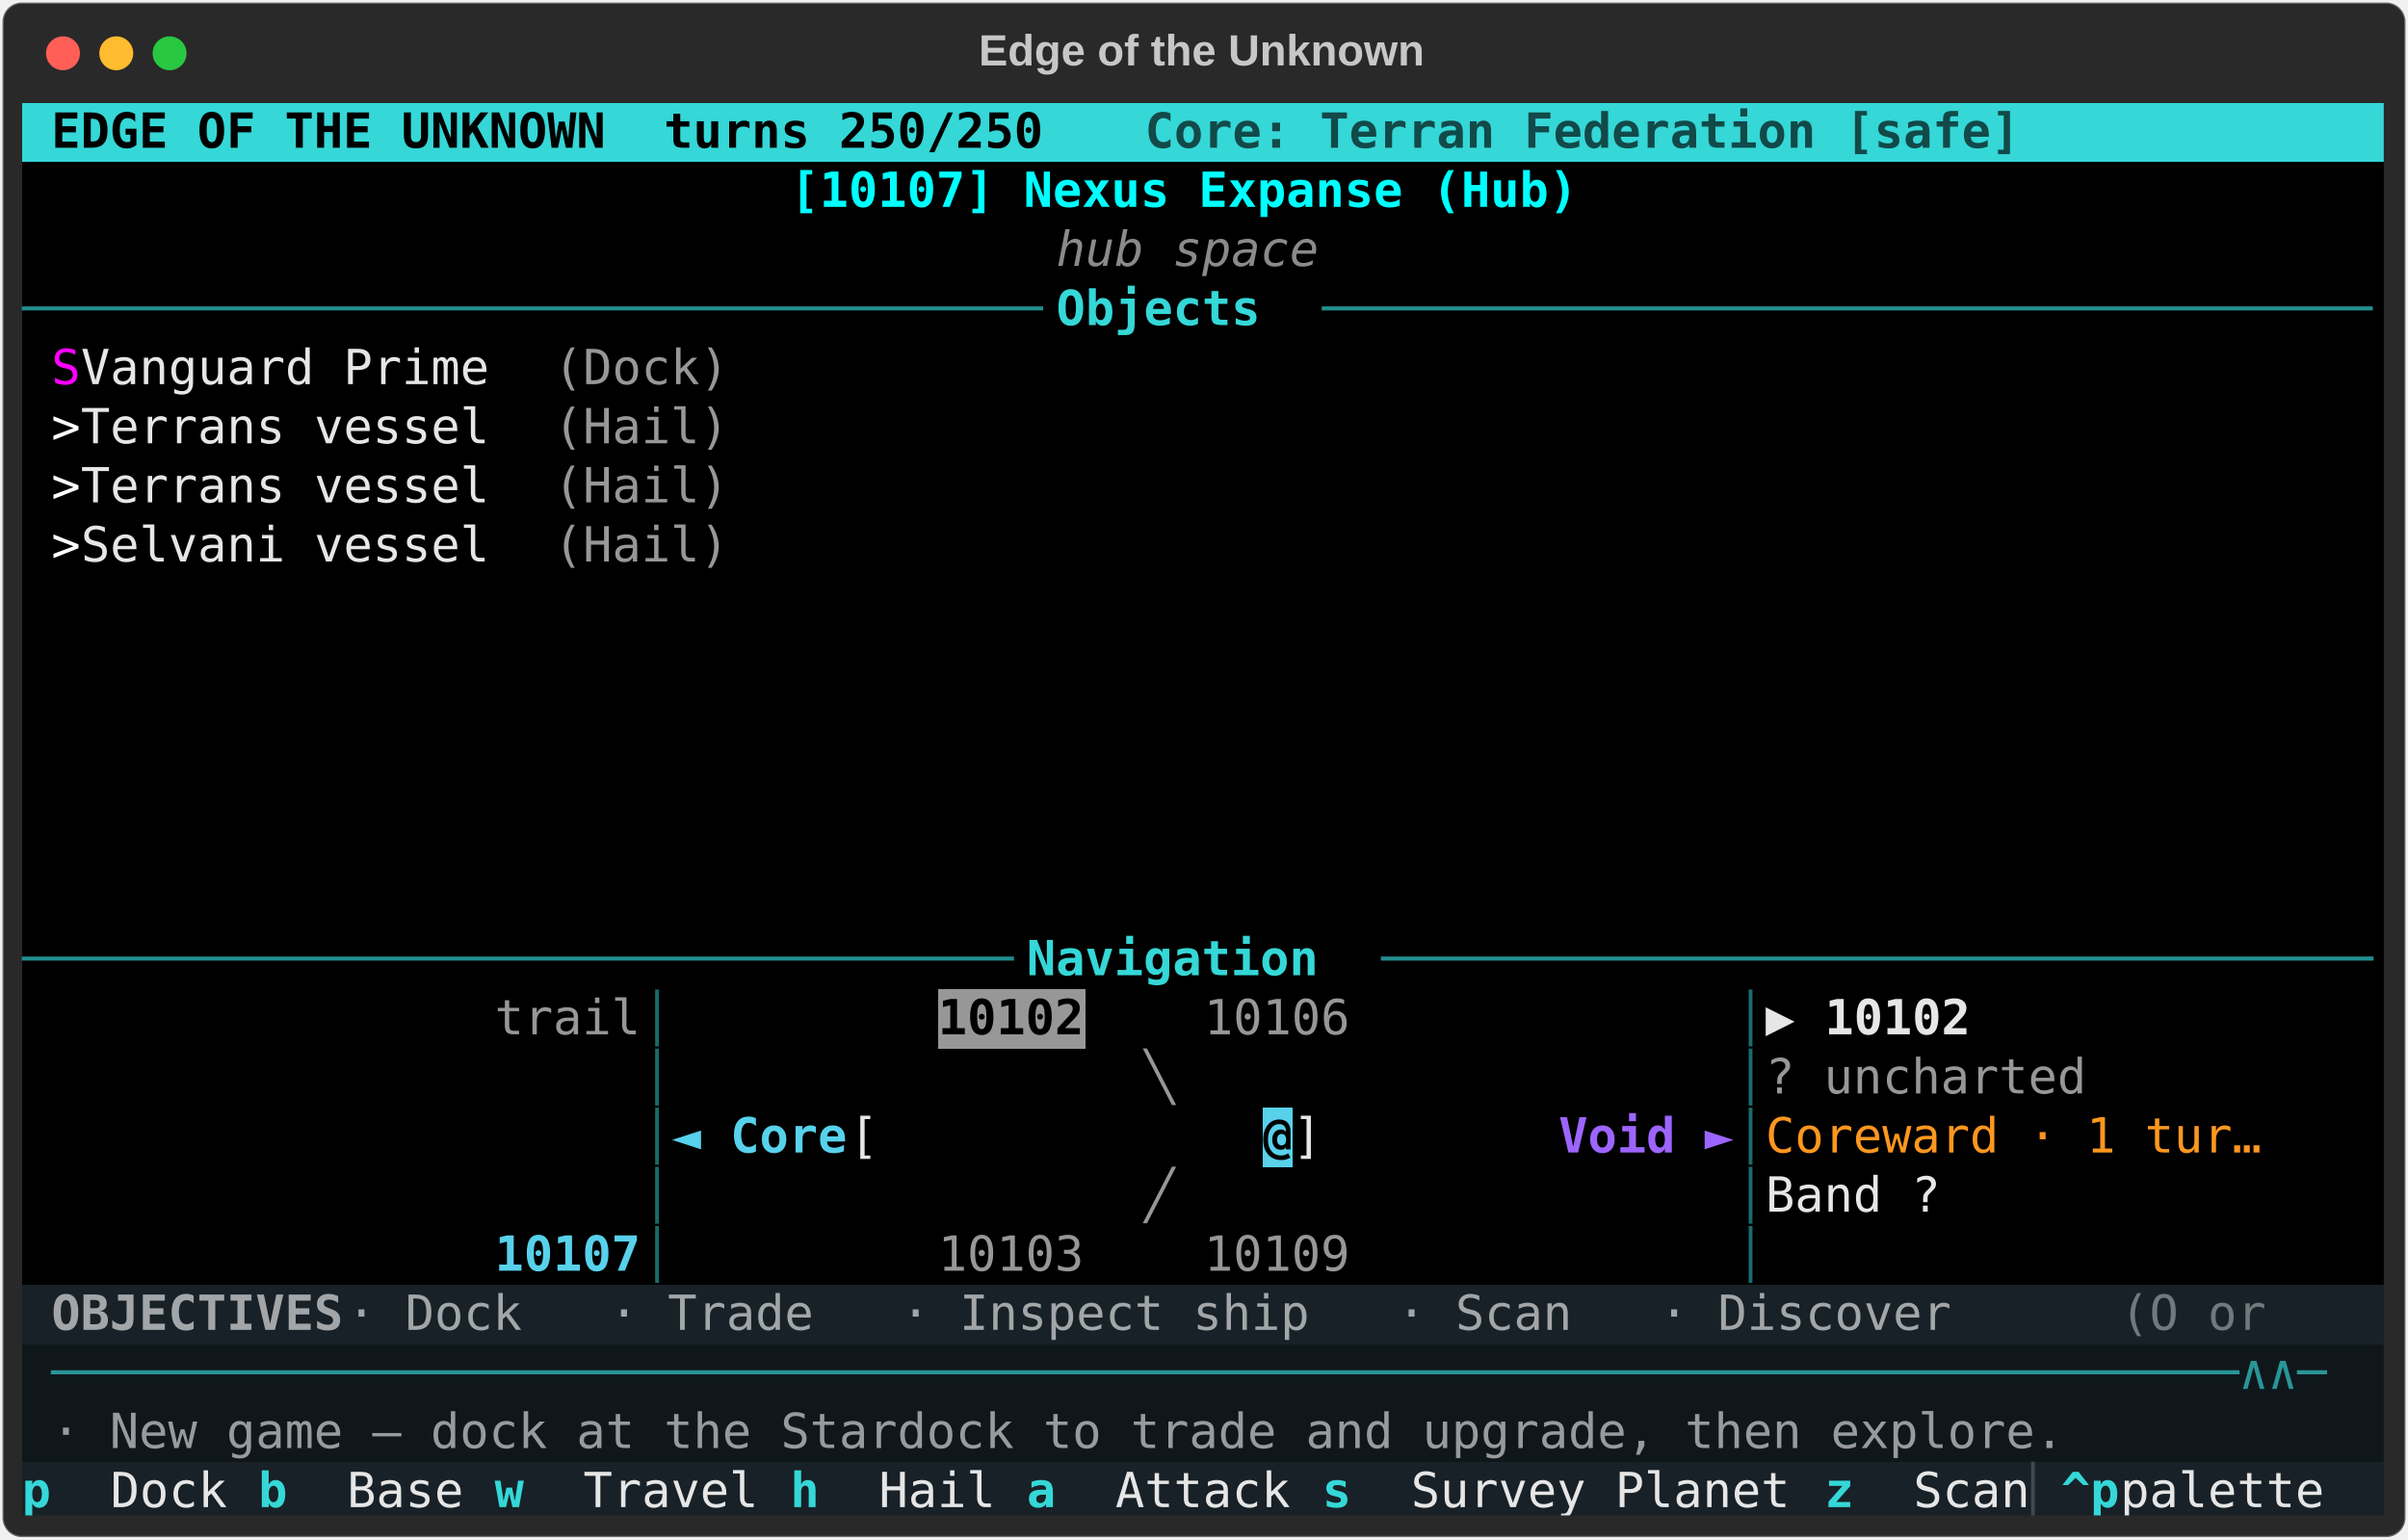
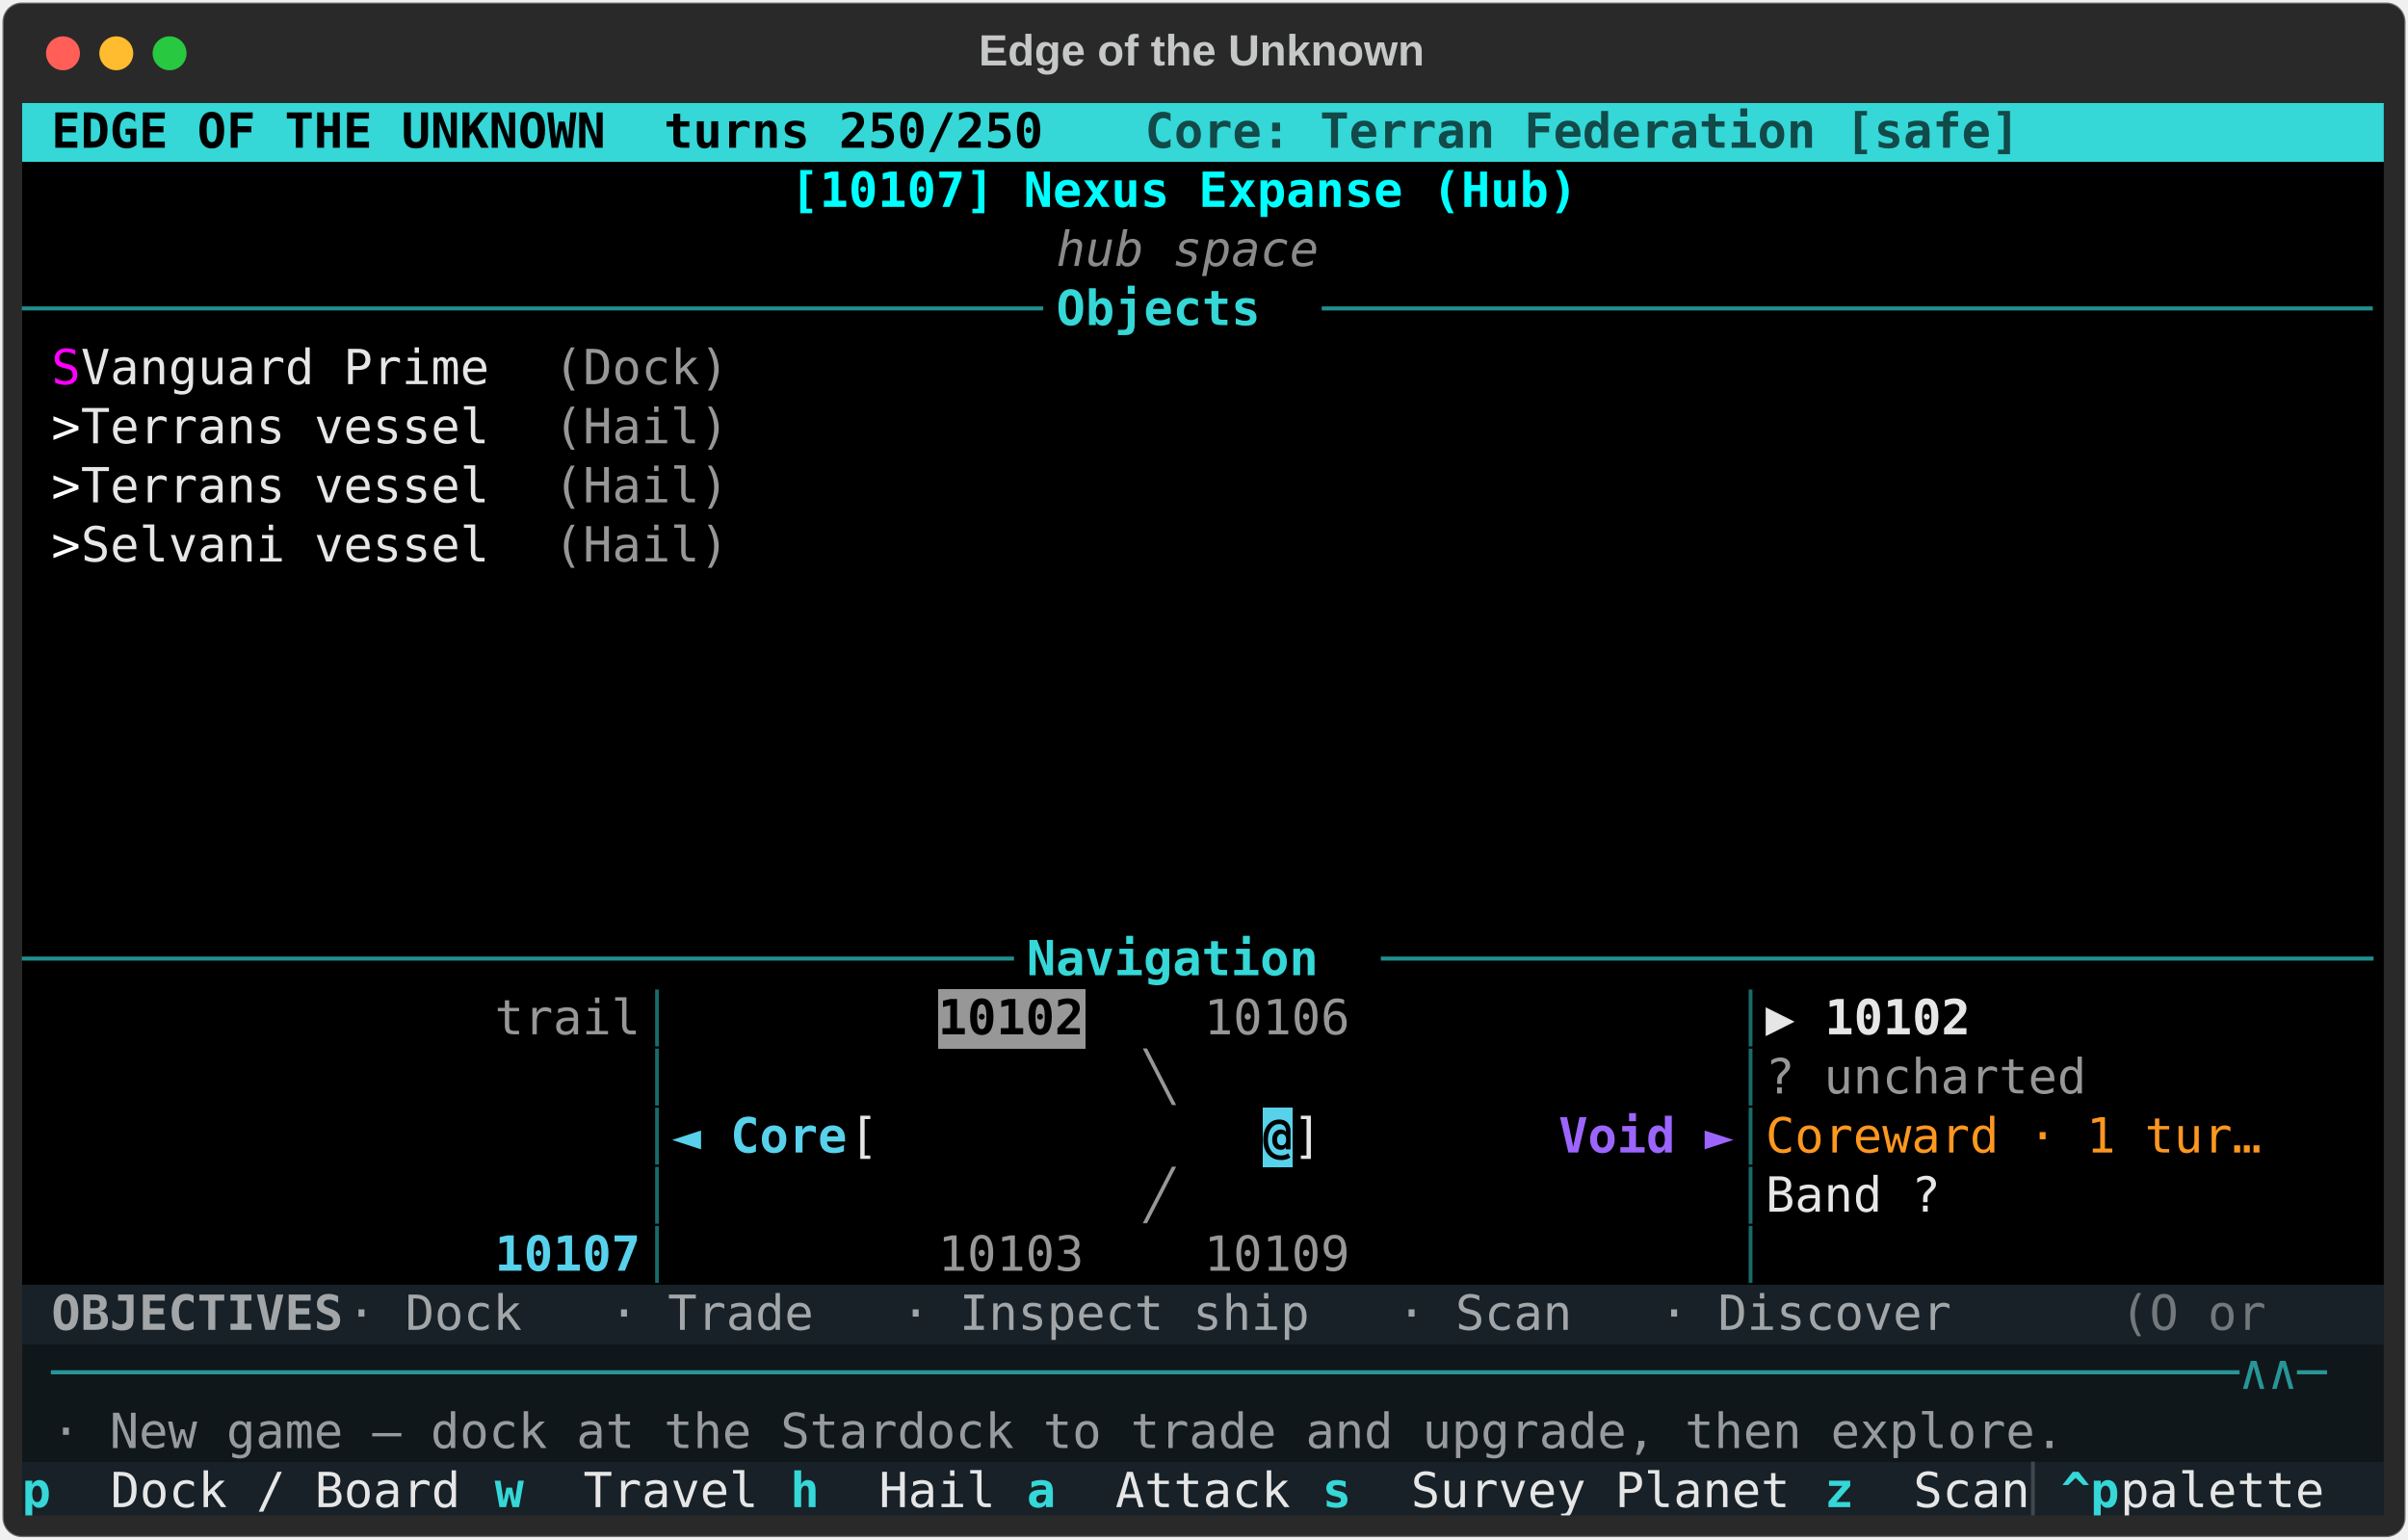
<svg xmlns="http://www.w3.org/2000/svg" class="rich-terminal" viewBox="0 0 994 635.6">
  <style>

    @font-face {
        font-family: "Fira Code";
        src: local("FiraCode-Regular"),
                url("https://cdnjs.cloudflare.com/ajax/libs/firacode/6.2.0/woff2/FiraCode-Regular.woff2") format("woff2"),
                url("https://cdnjs.cloudflare.com/ajax/libs/firacode/6.2.0/woff/FiraCode-Regular.woff") format("woff");
        font-style: normal;
        font-weight: 400;
    }
    @font-face {
        font-family: "Fira Code";
        src: local("FiraCode-Bold"),
                url("https://cdnjs.cloudflare.com/ajax/libs/firacode/6.2.0/woff2/FiraCode-Bold.woff2") format("woff2"),
                url("https://cdnjs.cloudflare.com/ajax/libs/firacode/6.2.0/woff/FiraCode-Bold.woff") format("woff");
        font-style: bold;
        font-weight: 700;
    }

    .terminal-matrix {
        font-family: Fira Code, monospace;
        font-size: 20px;
        line-height: 24.4px;
        font-variant-east-asian: full-width;
    }

    .terminal-title {
        font-size: 18px;
        font-weight: bold;
        font-family: arial;
    }

    .terminal-r1 { fill: #c5c8c6 }
.terminal-r2 { fill: #000000;font-weight: bold }
.terminal-r3 { fill: #124949;font-weight: bold }
.terminal-r4 { fill: #00ffff;font-weight: bold }
.terminal-r5 { fill: #8a8a8a;font-style: italic; }
.terminal-r6 { fill: #228d8d }
.terminal-r7 { fill: #35d7d7;font-weight: bold }
.terminal-r8 { fill: #ff00ff }
.terminal-r9 { fill: #e6e6e6 }
.terminal-r10 { fill: #979797 }
.terminal-r11 { fill: #ffffff }
.terminal-r12 { fill: #1a6b6b }
.terminal-r13 { fill: #e6e6e6;font-weight: bold }
.terminal-r14 { fill: #58d1eb;font-weight: bold }
.terminal-r15 { fill: #9d65ff;font-weight: bold }
.terminal-r16 { fill: #fd971f }
.terminal-r17 { fill: #a2a6a8;font-weight: bold }
.terminal-r18 { fill: #a2a6a8 }
.terminal-r19 { fill: #72787c }
.terminal-r20 { fill: #289597 }
.terminal-r21 { fill: #989b9d }
.terminal-r22 { fill: #40484d }
    </style>
  <defs>
    <clipPath id="terminal-clip-terminal">
      <rect x="0" y="0" width="975.0" height="584.6" />
    </clipPath>
    <clipPath id="terminal-line-0">
      <rect x="0" y="1.5" width="976" height="24.65" />
    </clipPath>
    <clipPath id="terminal-line-1">
      <rect x="0" y="25.9" width="976" height="24.65" />
    </clipPath>
    <clipPath id="terminal-line-2">
      <rect x="0" y="50.3" width="976" height="24.65" />
    </clipPath>
    <clipPath id="terminal-line-3">
      <rect x="0" y="74.7" width="976" height="24.65" />
    </clipPath>
    <clipPath id="terminal-line-4">
      <rect x="0" y="99.1" width="976" height="24.65" />
    </clipPath>
    <clipPath id="terminal-line-5">
      <rect x="0" y="123.5" width="976" height="24.65" />
    </clipPath>
    <clipPath id="terminal-line-6">
      <rect x="0" y="147.9" width="976" height="24.65" />
    </clipPath>
    <clipPath id="terminal-line-7">
      <rect x="0" y="172.3" width="976" height="24.65" />
    </clipPath>
    <clipPath id="terminal-line-8">
      <rect x="0" y="196.7" width="976" height="24.65" />
    </clipPath>
    <clipPath id="terminal-line-9">
      <rect x="0" y="221.1" width="976" height="24.65" />
    </clipPath>
    <clipPath id="terminal-line-10">
      <rect x="0" y="245.5" width="976" height="24.65" />
    </clipPath>
    <clipPath id="terminal-line-11">
      <rect x="0" y="269.9" width="976" height="24.65" />
    </clipPath>
    <clipPath id="terminal-line-12">
      <rect x="0" y="294.3" width="976" height="24.65" />
    </clipPath>
    <clipPath id="terminal-line-13">
      <rect x="0" y="318.7" width="976" height="24.65" />
    </clipPath>
    <clipPath id="terminal-line-14">
      <rect x="0" y="343.1" width="976" height="24.65" />
    </clipPath>
    <clipPath id="terminal-line-15">
      <rect x="0" y="367.5" width="976" height="24.65" />
    </clipPath>
    <clipPath id="terminal-line-16">
      <rect x="0" y="391.9" width="976" height="24.65" />
    </clipPath>
    <clipPath id="terminal-line-17">
      <rect x="0" y="416.3" width="976" height="24.65" />
    </clipPath>
    <clipPath id="terminal-line-18">
      <rect x="0" y="440.7" width="976" height="24.65" />
    </clipPath>
    <clipPath id="terminal-line-19">
      <rect x="0" y="465.1" width="976" height="24.65" />
    </clipPath>
    <clipPath id="terminal-line-20">
      <rect x="0" y="489.5" width="976" height="24.65" />
    </clipPath>
    <clipPath id="terminal-line-21">
      <rect x="0" y="513.9" width="976" height="24.65" />
    </clipPath>
    <clipPath id="terminal-line-22">
      <rect x="0" y="538.3" width="976" height="24.65" />
    </clipPath>
  </defs>
  <rect fill="#292929" stroke="rgba(255,255,255,0.35)" stroke-width="1" x="1" y="1" width="992" height="633.6" rx="8" />
  <text class="terminal-title" fill="#c5c8c6" text-anchor="middle" x="496" y="27">Edge of the Unknown</text>
  <g transform="translate(26,22)">
    <circle cx="0" cy="0" r="7" fill="#ff5f57" />
    <circle cx="22" cy="0" r="7" fill="#febc2e" />
    <circle cx="44" cy="0" r="7" fill="#28c840" />
  </g>
  <g transform="translate(9, 41)" clip-path="url(#terminal-clip-terminal)">
    <rect fill="#35d7d7" x="0" y="1.5" width="12.2" height="24.65" shape-rendering="crispEdges" />
    <rect fill="#35d7d7" x="12.2" y="1.5" width="451.4" height="24.65" shape-rendering="crispEdges" />
    <rect fill="#35d7d7" x="463.6" y="1.5" width="366" height="24.65" shape-rendering="crispEdges" />
    <rect fill="#35d7d7" x="829.6" y="1.5" width="146.4" height="24.65" shape-rendering="crispEdges" />
    <rect fill="#000000" x="0" y="25.9" width="317.2" height="24.65" shape-rendering="crispEdges" />
    <rect fill="#000000" x="317.2" y="25.9" width="329.4" height="24.65" shape-rendering="crispEdges" />
    <rect fill="#000000" x="646.6" y="25.9" width="329.4" height="24.65" shape-rendering="crispEdges" />
    <rect fill="#000000" x="0" y="50.3" width="427" height="24.65" shape-rendering="crispEdges" />
    <rect fill="#000000" x="427" y="50.3" width="109.8" height="24.65" shape-rendering="crispEdges" />
    <rect fill="#000000" x="536.8" y="50.3" width="439.2" height="24.65" shape-rendering="crispEdges" />
    <rect fill="#000000" x="0" y="74.7" width="427" height="24.65" shape-rendering="crispEdges" />
    <rect fill="#000000" x="427" y="74.7" width="109.8" height="24.65" shape-rendering="crispEdges" />
    <rect fill="#000000" x="536.8" y="74.7" width="439.2" height="24.65" shape-rendering="crispEdges" />
    <rect fill="#000000" x="0" y="99.1" width="12.2" height="24.65" shape-rendering="crispEdges" />
    <rect fill="#000000" x="12.2" y="99.1" width="12.2" height="24.65" shape-rendering="crispEdges" />
    <rect fill="#000000" x="24.4" y="99.1" width="195.2" height="24.65" shape-rendering="crispEdges" />
    <rect fill="#000000" x="219.6" y="99.1" width="73.2" height="24.65" shape-rendering="crispEdges" />
    <rect fill="#000000" x="292.8" y="99.1" width="683.2" height="24.65" shape-rendering="crispEdges" />
    <rect fill="#000000" x="0" y="123.5" width="12.2" height="24.65" shape-rendering="crispEdges" />
    <rect fill="#000000" x="12.2" y="123.5" width="12.2" height="24.65" shape-rendering="crispEdges" />
    <rect fill="#000000" x="24.4" y="123.5" width="195.2" height="24.65" shape-rendering="crispEdges" />
    <rect fill="#000000" x="219.6" y="123.5" width="73.2" height="24.65" shape-rendering="crispEdges" />
    <rect fill="#000000" x="292.8" y="123.5" width="683.2" height="24.65" shape-rendering="crispEdges" />
    <rect fill="#000000" x="0" y="147.9" width="12.2" height="24.65" shape-rendering="crispEdges" />
    <rect fill="#000000" x="12.2" y="147.9" width="12.2" height="24.65" shape-rendering="crispEdges" />
    <rect fill="#000000" x="24.4" y="147.9" width="195.2" height="24.65" shape-rendering="crispEdges" />
    <rect fill="#000000" x="219.6" y="147.9" width="73.2" height="24.65" shape-rendering="crispEdges" />
    <rect fill="#000000" x="292.8" y="147.9" width="683.2" height="24.65" shape-rendering="crispEdges" />
    <rect fill="#000000" x="0" y="172.3" width="12.2" height="24.65" shape-rendering="crispEdges" />
    <rect fill="#000000" x="12.2" y="172.3" width="12.2" height="24.65" shape-rendering="crispEdges" />
    <rect fill="#000000" x="24.4" y="172.3" width="195.2" height="24.65" shape-rendering="crispEdges" />
    <rect fill="#000000" x="219.6" y="172.3" width="73.2" height="24.65" shape-rendering="crispEdges" />
    <rect fill="#000000" x="292.8" y="172.3" width="683.2" height="24.65" shape-rendering="crispEdges" />
    <rect fill="#000000" x="0" y="196.7" width="976" height="24.65" shape-rendering="crispEdges" />
    <rect fill="#000000" x="0" y="221.1" width="976" height="24.65" shape-rendering="crispEdges" />
    <rect fill="#000000" x="0" y="245.5" width="976" height="24.65" shape-rendering="crispEdges" />
    <rect fill="#000000" x="0" y="269.9" width="976" height="24.65" shape-rendering="crispEdges" />
    <rect fill="#000000" x="0" y="294.3" width="976" height="24.65" shape-rendering="crispEdges" />
    <rect fill="#000000" x="0" y="318.7" width="976" height="24.65" shape-rendering="crispEdges" />
    <rect fill="#000000" x="0" y="343.1" width="414.8" height="24.65" shape-rendering="crispEdges" />
    <rect fill="#000000" x="414.8" y="343.1" width="146.4" height="24.65" shape-rendering="crispEdges" />
    <rect fill="#000000" x="561.2" y="343.1" width="414.8" height="24.65" shape-rendering="crispEdges" />
    <rect fill="#000000" x="0" y="367.5" width="195.2" height="24.65" shape-rendering="crispEdges" />
    <rect fill="#000000" x="195.2" y="367.5" width="61" height="24.65" shape-rendering="crispEdges" />
    <rect fill="#000000" x="256.2" y="367.5" width="12.2" height="24.65" shape-rendering="crispEdges" />
    <rect fill="#000000" x="268.4" y="367.5" width="109.8" height="24.65" shape-rendering="crispEdges" />
    <rect fill="#979797" x="378.2" y="367.5" width="61" height="24.65" shape-rendering="crispEdges" />
    <rect fill="#000000" x="439.2" y="367.5" width="48.8" height="24.65" shape-rendering="crispEdges" />
    <rect fill="#000000" x="488" y="367.5" width="61" height="24.65" shape-rendering="crispEdges" />
    <rect fill="#000000" x="549" y="367.5" width="158.6" height="24.65" shape-rendering="crispEdges" />
    <rect fill="#000000" x="707.6" y="367.5" width="12.2" height="24.65" shape-rendering="crispEdges" />
    <rect fill="#000000" x="719.8" y="367.5" width="24.4" height="24.65" shape-rendering="crispEdges" />
    <rect fill="#000000" x="744.2" y="367.5" width="61" height="24.65" shape-rendering="crispEdges" />
    <rect fill="#000000" x="805.2" y="367.5" width="170.8" height="24.65" shape-rendering="crispEdges" />
    <rect fill="#000000" x="0" y="391.9" width="256.2" height="24.65" shape-rendering="crispEdges" />
    <rect fill="#000000" x="256.2" y="391.9" width="0" height="24.65" shape-rendering="crispEdges" />
    <rect fill="#000000" x="256.2" y="391.9" width="12.2" height="24.65" shape-rendering="crispEdges" />
    <rect fill="#000000" x="268.4" y="391.9" width="195.2" height="24.65" shape-rendering="crispEdges" />
    <rect fill="#000000" x="463.6" y="391.9" width="12.2" height="24.65" shape-rendering="crispEdges" />
    <rect fill="#000000" x="475.8" y="391.9" width="231.8" height="24.65" shape-rendering="crispEdges" />
    <rect fill="#000000" x="707.6" y="391.9" width="12.2" height="24.65" shape-rendering="crispEdges" />
    <rect fill="#000000" x="719.8" y="391.9" width="134.2" height="24.65" shape-rendering="crispEdges" />
    <rect fill="#000000" x="854" y="391.9" width="122" height="24.65" shape-rendering="crispEdges" />
    <rect fill="#000000" x="0" y="416.3" width="256.2" height="24.65" shape-rendering="crispEdges" />
    <rect fill="#000000" x="256.2" y="416.3" width="0" height="24.65" shape-rendering="crispEdges" />
    <rect fill="#000000" x="256.2" y="416.3" width="12.2" height="24.65" shape-rendering="crispEdges" />
    <rect fill="#000000" x="268.4" y="416.3" width="73.2" height="24.65" shape-rendering="crispEdges" />
    <rect fill="#000000" x="341.6" y="416.3" width="170.8" height="24.65" shape-rendering="crispEdges" />
    <rect fill="#58d1eb" x="512.4" y="416.3" width="12.2" height="24.65" shape-rendering="crispEdges" />
    <rect fill="#000000" x="524.6" y="416.3" width="109.8" height="24.65" shape-rendering="crispEdges" />
    <rect fill="#000000" x="634.4" y="416.3" width="73.2" height="24.65" shape-rendering="crispEdges" />
    <rect fill="#000000" x="707.6" y="416.3" width="12.2" height="24.65" shape-rendering="crispEdges" />
    <rect fill="#000000" x="719.8" y="416.3" width="207.4" height="24.65" shape-rendering="crispEdges" />
    <rect fill="#000000" x="927.2" y="416.3" width="48.8" height="24.65" shape-rendering="crispEdges" />
    <rect fill="#000000" x="0" y="440.7" width="256.2" height="24.65" shape-rendering="crispEdges" />
    <rect fill="#000000" x="256.2" y="440.7" width="0" height="24.65" shape-rendering="crispEdges" />
    <rect fill="#000000" x="256.2" y="440.7" width="12.2" height="24.65" shape-rendering="crispEdges" />
    <rect fill="#000000" x="268.4" y="440.7" width="195.2" height="24.65" shape-rendering="crispEdges" />
    <rect fill="#000000" x="463.6" y="440.7" width="12.2" height="24.65" shape-rendering="crispEdges" />
    <rect fill="#000000" x="475.8" y="440.7" width="231.8" height="24.65" shape-rendering="crispEdges" />
    <rect fill="#000000" x="707.6" y="440.7" width="12.2" height="24.65" shape-rendering="crispEdges" />
    <rect fill="#000000" x="719.8" y="440.7" width="73.2" height="24.65" shape-rendering="crispEdges" />
    <rect fill="#000000" x="793" y="440.7" width="183" height="24.65" shape-rendering="crispEdges" />
    <rect fill="#000000" x="0" y="465.1" width="195.2" height="24.65" shape-rendering="crispEdges" />
    <rect fill="#000000" x="195.2" y="465.1" width="61" height="24.65" shape-rendering="crispEdges" />
    <rect fill="#000000" x="256.2" y="465.1" width="12.2" height="24.65" shape-rendering="crispEdges" />
    <rect fill="#000000" x="268.4" y="465.1" width="109.8" height="24.65" shape-rendering="crispEdges" />
    <rect fill="#000000" x="378.2" y="465.1" width="61" height="24.65" shape-rendering="crispEdges" />
    <rect fill="#000000" x="439.2" y="465.1" width="48.8" height="24.65" shape-rendering="crispEdges" />
    <rect fill="#000000" x="488" y="465.1" width="61" height="24.65" shape-rendering="crispEdges" />
    <rect fill="#000000" x="549" y="465.1" width="158.6" height="24.65" shape-rendering="crispEdges" />
    <rect fill="#000000" x="707.6" y="465.1" width="12.2" height="24.65" shape-rendering="crispEdges" />
    <rect fill="#000000" x="719.8" y="465.1" width="0" height="24.65" shape-rendering="crispEdges" />
    <rect fill="#000000" x="719.8" y="465.1" width="256.2" height="24.65" shape-rendering="crispEdges" />
    <rect fill="#172127" x="0" y="489.5" width="12.2" height="24.65" shape-rendering="crispEdges" />
    <rect fill="#172127" x="12.2" y="489.5" width="122" height="24.65" shape-rendering="crispEdges" />
    <rect fill="#172127" x="134.2" y="489.5" width="732" height="24.65" shape-rendering="crispEdges" />
    <rect fill="#172127" x="866.2" y="489.5" width="61" height="24.65" shape-rendering="crispEdges" />
    <rect fill="#172127" x="927.2" y="489.5" width="48.8" height="24.65" shape-rendering="crispEdges" />
    <rect fill="#10171b" x="0" y="513.9" width="12.2" height="24.65" shape-rendering="crispEdges" />
    <rect fill="#10171b" x="12.2" y="513.9" width="951.6" height="24.65" shape-rendering="crispEdges" />
    <rect fill="#10171b" x="963.8" y="513.9" width="12.2" height="24.65" shape-rendering="crispEdges" />
    <rect fill="#10171b" x="0" y="538.3" width="12.2" height="24.65" shape-rendering="crispEdges" />
    <rect fill="#10171b" x="12.2" y="538.3" width="841.8" height="24.65" shape-rendering="crispEdges" />
    <rect fill="#10171b" x="854" y="538.3" width="122" height="24.65" shape-rendering="crispEdges" />
    <rect fill="#172127" x="0" y="562.7" width="36.6" height="24.65" shape-rendering="crispEdges" />
-     <rect fill="#172127" x="36.6" y="562.7" width="61" height="24.65" shape-rendering="crispEdges" />
-     <rect fill="#172127" x="97.6" y="562.7" width="36.6" height="24.65" shape-rendering="crispEdges" />
-     <rect fill="#172127" x="134.2" y="562.7" width="61" height="24.65" shape-rendering="crispEdges" />
+     <rect fill="#172127" x="36.6" y="562.7" width="158.6" height="24.65" shape-rendering="crispEdges" />
    <rect fill="#172127" x="195.2" y="562.7" width="36.6" height="24.65" shape-rendering="crispEdges" />
    <rect fill="#172127" x="231.8" y="562.7" width="85.4" height="24.65" shape-rendering="crispEdges" />
    <rect fill="#172127" x="317.2" y="562.7" width="36.6" height="24.65" shape-rendering="crispEdges" />
    <rect fill="#172127" x="353.8" y="562.7" width="61" height="24.65" shape-rendering="crispEdges" />
    <rect fill="#172127" x="414.8" y="562.7" width="36.6" height="24.65" shape-rendering="crispEdges" />
    <rect fill="#172127" x="451.4" y="562.7" width="85.4" height="24.65" shape-rendering="crispEdges" />
    <rect fill="#172127" x="536.8" y="562.7" width="36.6" height="24.65" shape-rendering="crispEdges" />
    <rect fill="#172127" x="573.4" y="562.7" width="170.8" height="24.65" shape-rendering="crispEdges" />
    <rect fill="#172127" x="744.2" y="562.7" width="36.6" height="24.65" shape-rendering="crispEdges" />
    <rect fill="#172127" x="780.8" y="562.7" width="48.8" height="24.65" shape-rendering="crispEdges" />
    <rect fill="#172127" x="829.6" y="562.7" width="12.2" height="24.65" shape-rendering="crispEdges" />
    <rect fill="#172127" x="841.8" y="562.7" width="24.4" height="24.65" shape-rendering="crispEdges" />
    <rect fill="#172127" x="866.2" y="562.7" width="97.6" height="24.65" shape-rendering="crispEdges" />
    <rect fill="#172127" x="963.8" y="562.7" width="12.2" height="24.65" shape-rendering="crispEdges" />
    <g class="terminal-matrix">
      <text class="terminal-r2" x="12.2" y="20" textLength="451.4" clip-path="url(#terminal-line-0)">EDGE OF THE UNKNOWN  turns 250/250   </text>
      <text class="terminal-r3" x="463.6" y="20" textLength="366" clip-path="url(#terminal-line-0)">Core: Terran Federation [safe]</text>
      <text class="terminal-r1" x="976" y="20" textLength="12.2" clip-path="url(#terminal-line-0)">
</text>
      <text class="terminal-r4" x="317.2" y="44.4" textLength="329.4" clip-path="url(#terminal-line-1)">[10107] Nexus Expanse (Hub)</text>
      <text class="terminal-r1" x="976" y="44.4" textLength="12.2" clip-path="url(#terminal-line-1)">
</text>
      <text class="terminal-r5" x="427" y="68.8" textLength="109.8" clip-path="url(#terminal-line-2)">hub space</text>
      <text class="terminal-r1" x="976" y="68.8" textLength="12.2" clip-path="url(#terminal-line-2)">
</text>
      <text class="terminal-r6" x="0" y="93.2" textLength="427" clip-path="url(#terminal-line-3)">───────────────────────────────────</text>
      <text class="terminal-r7" x="427" y="93.2" textLength="109.8" clip-path="url(#terminal-line-3)"> Objects </text>
      <text class="terminal-r6" x="536.8" y="93.2" textLength="439.2" clip-path="url(#terminal-line-3)">────────────────────────────────────</text>
      <text class="terminal-r1" x="976" y="93.2" textLength="12.2" clip-path="url(#terminal-line-3)">
</text>
      <text class="terminal-r8" x="12.2" y="117.6" textLength="12.2" clip-path="url(#terminal-line-4)">S</text>
      <text class="terminal-r9" x="24.4" y="117.6" textLength="195.2" clip-path="url(#terminal-line-4)"> Vanguard Prime </text>
      <text class="terminal-r10" x="219.6" y="117.6" textLength="73.2" clip-path="url(#terminal-line-4)">(Dock)</text>
      <text class="terminal-r1" x="976" y="117.6" textLength="12.2" clip-path="url(#terminal-line-4)">
</text>
      <text class="terminal-r11" x="12.2" y="142" textLength="12.2" clip-path="url(#terminal-line-5)">&gt;</text>
      <text class="terminal-r9" x="24.4" y="142" textLength="195.2" clip-path="url(#terminal-line-5)"> Terrans vessel </text>
      <text class="terminal-r10" x="219.6" y="142" textLength="73.2" clip-path="url(#terminal-line-5)">(Hail)</text>
      <text class="terminal-r1" x="976" y="142" textLength="12.2" clip-path="url(#terminal-line-5)">
</text>
      <text class="terminal-r11" x="12.2" y="166.4" textLength="12.2" clip-path="url(#terminal-line-6)">&gt;</text>
      <text class="terminal-r9" x="24.4" y="166.4" textLength="195.2" clip-path="url(#terminal-line-6)"> Terrans vessel </text>
      <text class="terminal-r10" x="219.6" y="166.4" textLength="73.2" clip-path="url(#terminal-line-6)">(Hail)</text>
      <text class="terminal-r1" x="976" y="166.4" textLength="12.2" clip-path="url(#terminal-line-6)">
</text>
      <text class="terminal-r11" x="12.2" y="190.8" textLength="12.2" clip-path="url(#terminal-line-7)">&gt;</text>
      <text class="terminal-r9" x="24.4" y="190.8" textLength="195.2" clip-path="url(#terminal-line-7)"> Selvani vessel </text>
      <text class="terminal-r10" x="219.6" y="190.8" textLength="73.2" clip-path="url(#terminal-line-7)">(Hail)</text>
      <text class="terminal-r1" x="976" y="190.8" textLength="12.2" clip-path="url(#terminal-line-7)">
</text>
      <text class="terminal-r1" x="976" y="215.2" textLength="12.2" clip-path="url(#terminal-line-8)">
</text>
      <text class="terminal-r1" x="976" y="239.6" textLength="12.2" clip-path="url(#terminal-line-9)">
</text>
      <text class="terminal-r1" x="976" y="264" textLength="12.2" clip-path="url(#terminal-line-10)">
</text>
      <text class="terminal-r1" x="976" y="288.4" textLength="12.2" clip-path="url(#terminal-line-11)">
</text>
      <text class="terminal-r1" x="976" y="312.8" textLength="12.2" clip-path="url(#terminal-line-12)">
</text>
      <text class="terminal-r1" x="976" y="337.2" textLength="12.2" clip-path="url(#terminal-line-13)">
</text>
      <text class="terminal-r6" x="0" y="361.6" textLength="414.8" clip-path="url(#terminal-line-14)">──────────────────────────────────</text>
      <text class="terminal-r7" x="414.8" y="361.6" textLength="146.4" clip-path="url(#terminal-line-14)"> Navigation </text>
      <text class="terminal-r6" x="561.2" y="361.6" textLength="414.8" clip-path="url(#terminal-line-14)">──────────────────────────────────</text>
      <text class="terminal-r1" x="976" y="361.6" textLength="12.2" clip-path="url(#terminal-line-14)">
</text>
      <text class="terminal-r10" x="195.2" y="386" textLength="61" clip-path="url(#terminal-line-15)">trail</text>
      <text class="terminal-r12" x="256.2" y="386" textLength="12.2" clip-path="url(#terminal-line-15)">│</text>
      <text class="terminal-r2" x="378.2" y="386" textLength="61" clip-path="url(#terminal-line-15)">10102</text>
      <text class="terminal-r10" x="488" y="386" textLength="61" clip-path="url(#terminal-line-15)">10106</text>
      <text class="terminal-r12" x="707.6" y="386" textLength="12.2" clip-path="url(#terminal-line-15)">│</text>
      <text class="terminal-r13" x="719.8" y="386" textLength="24.4" clip-path="url(#terminal-line-15)">▶ </text>
      <text class="terminal-r13" x="744.2" y="386" textLength="61" clip-path="url(#terminal-line-15)">10102</text>
      <text class="terminal-r1" x="976" y="386" textLength="12.2" clip-path="url(#terminal-line-15)">
</text>
      <text class="terminal-r12" x="256.2" y="410.4" textLength="12.2" clip-path="url(#terminal-line-16)">│</text>
      <text class="terminal-r10" x="463.6" y="410.4" textLength="12.2" clip-path="url(#terminal-line-16)">╲</text>
      <text class="terminal-r12" x="707.6" y="410.4" textLength="12.2" clip-path="url(#terminal-line-16)">│</text>
      <text class="terminal-r10" x="719.8" y="410.4" textLength="134.2" clip-path="url(#terminal-line-16)">? uncharted</text>
      <text class="terminal-r1" x="976" y="410.4" textLength="12.2" clip-path="url(#terminal-line-16)">
</text>
      <text class="terminal-r12" x="256.2" y="434.8" textLength="12.2" clip-path="url(#terminal-line-17)">│</text>
      <text class="terminal-r14" x="268.4" y="434.8" textLength="73.2" clip-path="url(#terminal-line-17)">◄ Core</text>
      <text class="terminal-r9" x="341.6" y="434.8" textLength="170.8" clip-path="url(#terminal-line-17)">            [ </text>
      <text class="terminal-r2" x="512.4" y="434.8" textLength="12.2" clip-path="url(#terminal-line-17)">@</text>
      <text class="terminal-r9" x="524.6" y="434.8" textLength="109.8" clip-path="url(#terminal-line-17)"> ]       </text>
      <text class="terminal-r15" x="634.4" y="434.8" textLength="73.2" clip-path="url(#terminal-line-17)">Void ►</text>
      <text class="terminal-r12" x="707.6" y="434.8" textLength="12.2" clip-path="url(#terminal-line-17)">│</text>
      <text class="terminal-r16" x="719.8" y="434.8" textLength="207.4" clip-path="url(#terminal-line-17)">Coreward · 1 tur…</text>
      <text class="terminal-r1" x="976" y="434.8" textLength="12.2" clip-path="url(#terminal-line-17)">
</text>
      <text class="terminal-r12" x="256.2" y="459.2" textLength="12.2" clip-path="url(#terminal-line-18)">│</text>
      <text class="terminal-r10" x="463.6" y="459.2" textLength="12.2" clip-path="url(#terminal-line-18)">╱</text>
      <text class="terminal-r12" x="707.6" y="459.2" textLength="12.2" clip-path="url(#terminal-line-18)">│</text>
      <text class="terminal-r9" x="719.8" y="459.2" textLength="73.2" clip-path="url(#terminal-line-18)">Band ?</text>
      <text class="terminal-r1" x="976" y="459.2" textLength="12.2" clip-path="url(#terminal-line-18)">
</text>
      <text class="terminal-r14" x="195.2" y="483.6" textLength="61" clip-path="url(#terminal-line-19)">10107</text>
      <text class="terminal-r12" x="256.2" y="483.6" textLength="12.2" clip-path="url(#terminal-line-19)">│</text>
      <text class="terminal-r10" x="378.2" y="483.6" textLength="61" clip-path="url(#terminal-line-19)">10103</text>
      <text class="terminal-r10" x="488" y="483.6" textLength="61" clip-path="url(#terminal-line-19)">10109</text>
      <text class="terminal-r12" x="707.6" y="483.6" textLength="12.2" clip-path="url(#terminal-line-19)">│</text>
      <text class="terminal-r1" x="976" y="483.6" textLength="12.2" clip-path="url(#terminal-line-19)">
</text>
      <text class="terminal-r17" x="12.2" y="508" textLength="122" clip-path="url(#terminal-line-20)">OBJECTIVES</text>
      <text class="terminal-r18" x="134.2" y="508" textLength="732" clip-path="url(#terminal-line-20)">  · Dock   · Trade   · Inspect ship   · Scan   · Discover   </text>
      <text class="terminal-r19" x="866.2" y="508" textLength="61" clip-path="url(#terminal-line-20)">(O or</text>
      <text class="terminal-r1" x="976" y="508" textLength="12.2" clip-path="url(#terminal-line-20)">
</text>
      <text class="terminal-r20" x="12.2" y="532.4" textLength="951.6" clip-path="url(#terminal-line-21)">───────────────────────────────────────────────────────────────────────────∧∧─</text>
      <text class="terminal-r1" x="976" y="532.4" textLength="12.2" clip-path="url(#terminal-line-21)">
</text>
      <text class="terminal-r21" x="12.2" y="556.8" textLength="841.8" clip-path="url(#terminal-line-22)">· New game — dock at the Stardock to trade and upgrade, then explore.</text>
      <text class="terminal-r1" x="976" y="556.8" textLength="12.2" clip-path="url(#terminal-line-22)">
</text>
      <text class="terminal-r7" x="0" y="581.2" textLength="36.6" clip-path="url(#terminal-line-23)"> p </text>
-       <text class="terminal-r9" x="36.6" y="581.2" textLength="61" clip-path="url(#terminal-line-23)">Dock </text>
-       <text class="terminal-r7" x="97.6" y="581.2" textLength="36.6" clip-path="url(#terminal-line-23)"> b </text>
-       <text class="terminal-r9" x="134.2" y="581.2" textLength="61" clip-path="url(#terminal-line-23)">Base </text>
+       <text class="terminal-r9" x="36.6" y="581.2" textLength="158.6" clip-path="url(#terminal-line-23)">Dock / Board </text>
      <text class="terminal-r7" x="195.2" y="581.2" textLength="36.6" clip-path="url(#terminal-line-23)"> w </text>
      <text class="terminal-r9" x="231.8" y="581.2" textLength="85.4" clip-path="url(#terminal-line-23)">Travel </text>
      <text class="terminal-r7" x="317.2" y="581.2" textLength="36.6" clip-path="url(#terminal-line-23)"> h </text>
      <text class="terminal-r9" x="353.8" y="581.2" textLength="61" clip-path="url(#terminal-line-23)">Hail </text>
      <text class="terminal-r7" x="414.8" y="581.2" textLength="36.6" clip-path="url(#terminal-line-23)"> a </text>
      <text class="terminal-r9" x="451.4" y="581.2" textLength="85.4" clip-path="url(#terminal-line-23)">Attack </text>
      <text class="terminal-r7" x="536.8" y="581.2" textLength="36.6" clip-path="url(#terminal-line-23)"> s </text>
      <text class="terminal-r9" x="573.4" y="581.2" textLength="170.8" clip-path="url(#terminal-line-23)">Survey Planet </text>
      <text class="terminal-r7" x="744.2" y="581.2" textLength="36.6" clip-path="url(#terminal-line-23)"> z </text>
      <text class="terminal-r9" x="780.8" y="581.2" textLength="48.8" clip-path="url(#terminal-line-23)">Scan</text>
      <text class="terminal-r22" x="829.6" y="581.2" textLength="12.2" clip-path="url(#terminal-line-23)">▏</text>
      <text class="terminal-r7" x="841.8" y="581.2" textLength="24.4" clip-path="url(#terminal-line-23)">^p</text>
      <text class="terminal-r9" x="866.2" y="581.2" textLength="97.6" clip-path="url(#terminal-line-23)"> palette</text>
    </g>
  </g>
</svg>
